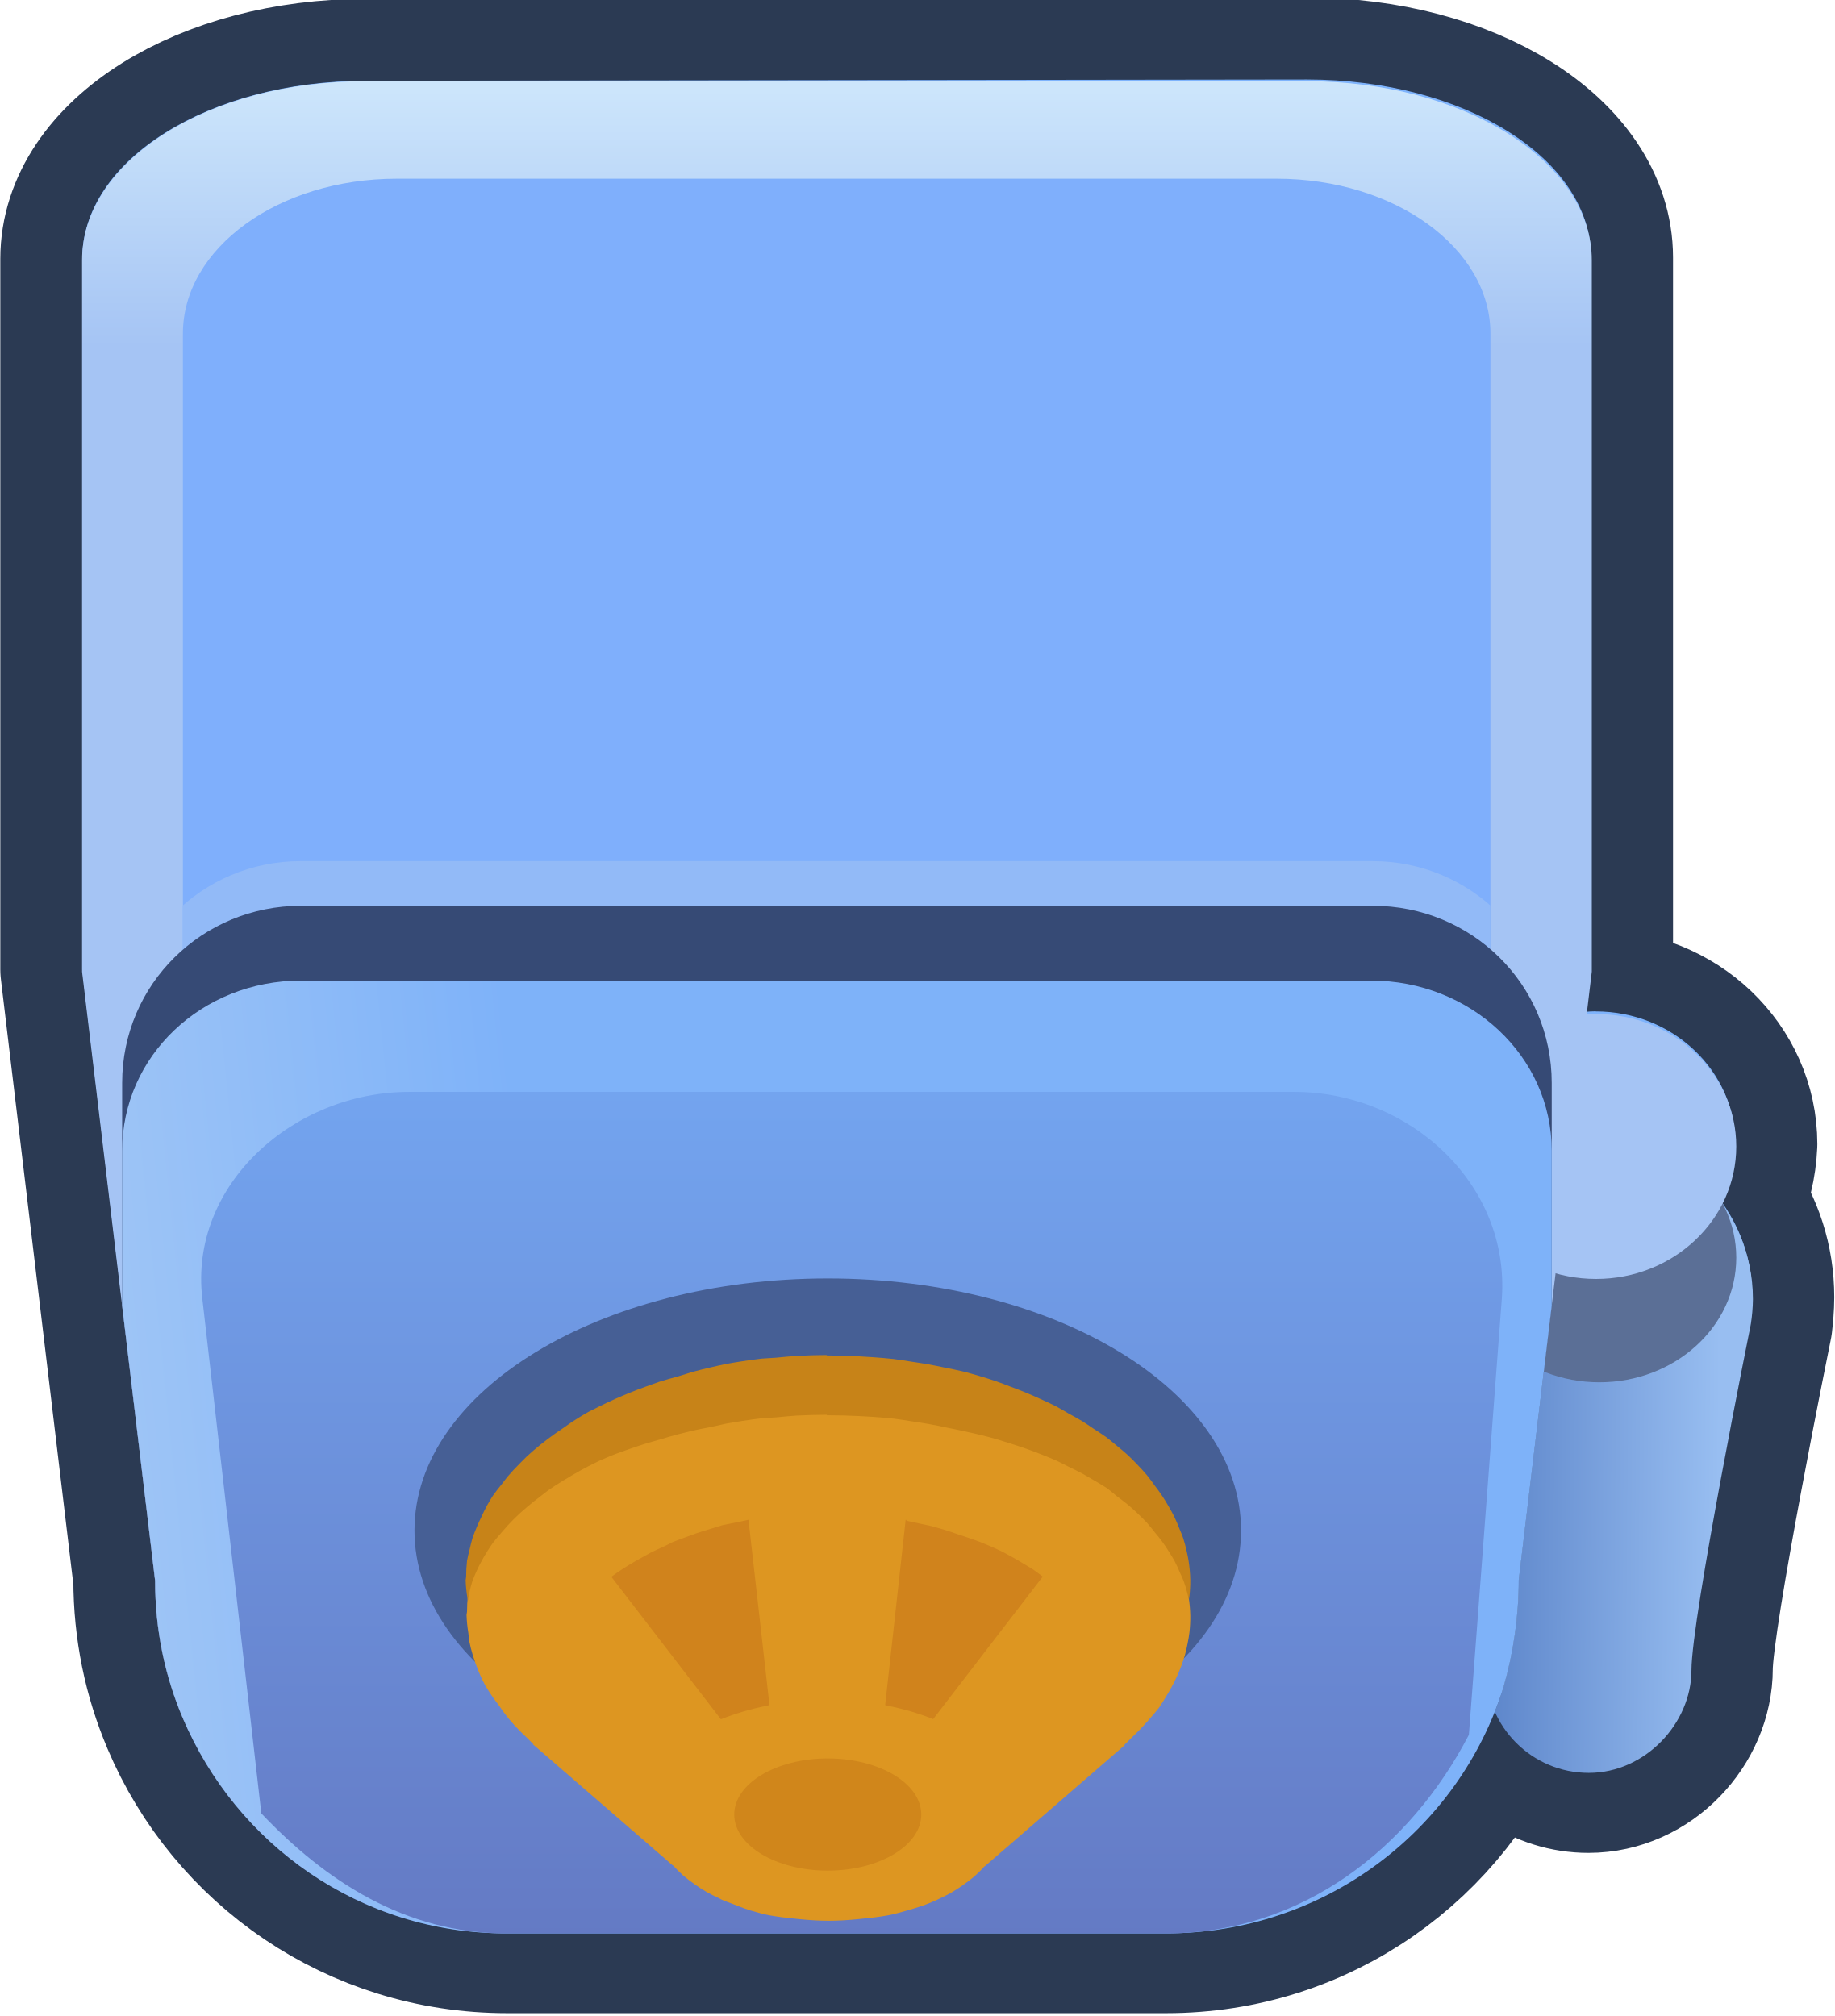
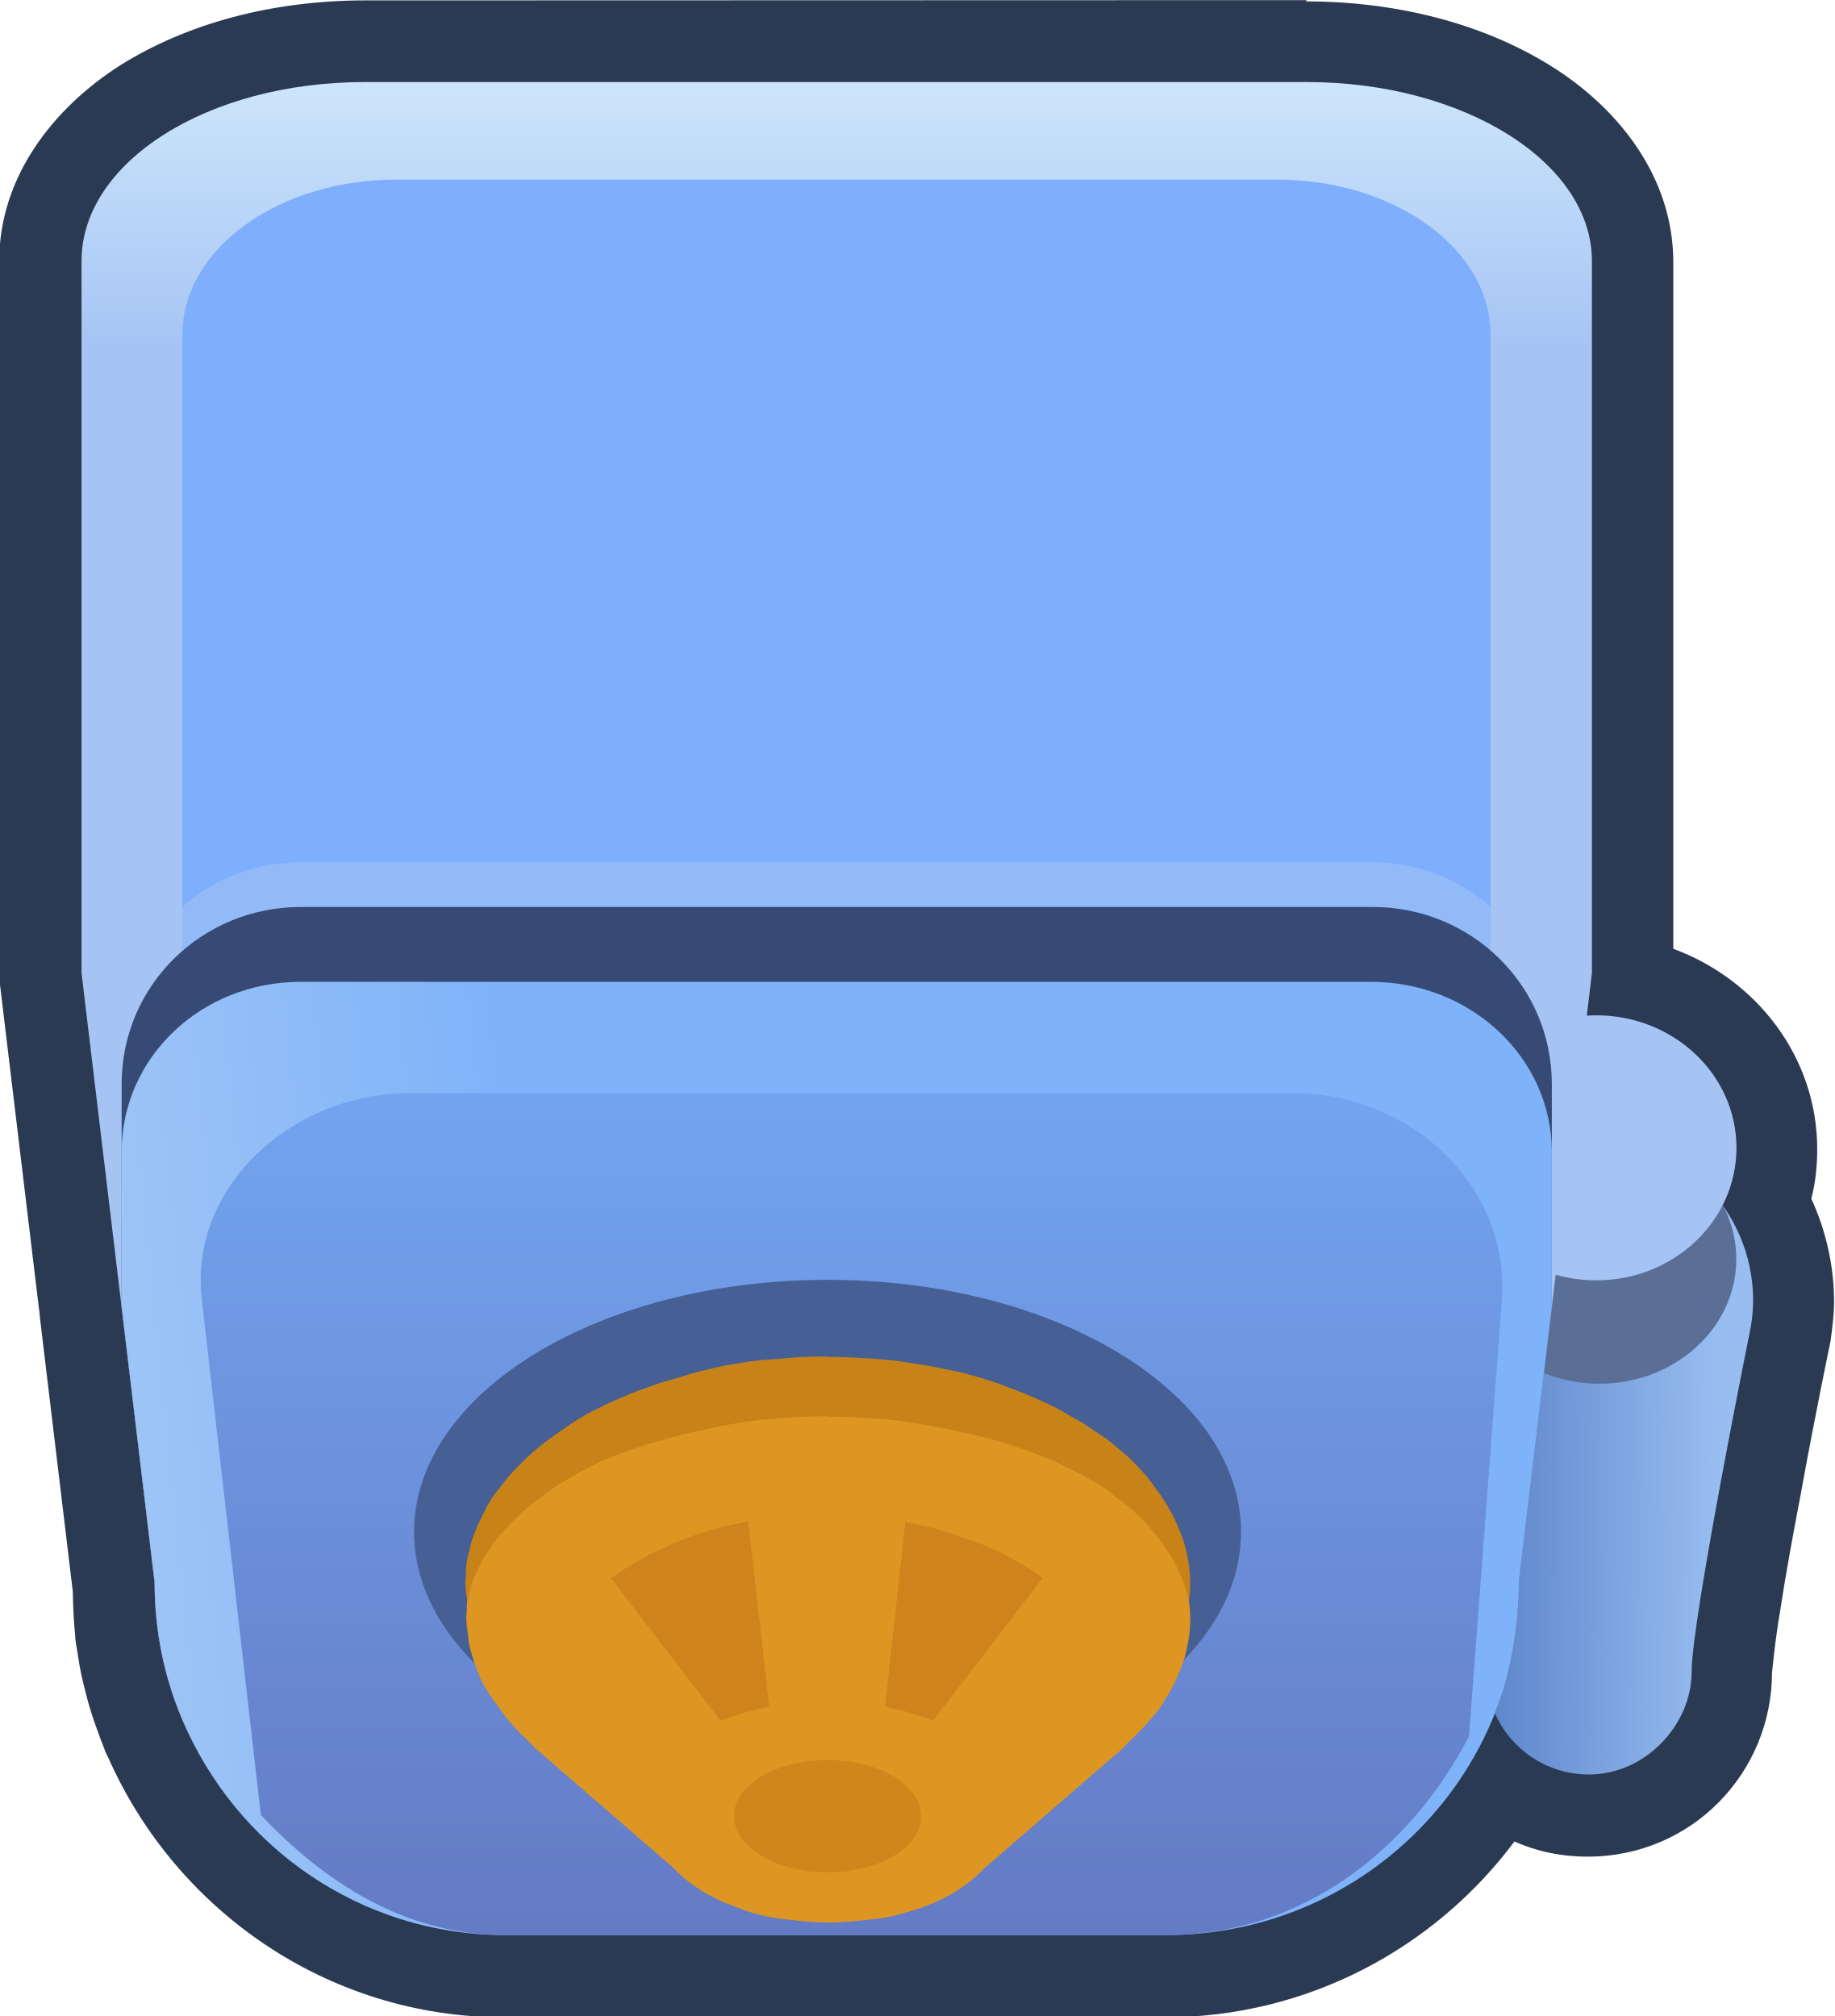
<svg xmlns="http://www.w3.org/2000/svg" xmlns:xlink="http://www.w3.org/1999/xlink" width="0.545mm" height="0.599mm" viewBox="0 0 0.545 0.599" version="1.1" id="svg15799">
  <defs id="defs15793">
    <linearGradient id="linearGradient13702">
      <stop style="stop-color:#98bef1;stop-opacity:1;" offset="0" id="stop13693" />
      <stop style="stop-color:#5881c7;stop-opacity:1" offset="1" id="stop13695" />
    </linearGradient>
    <linearGradient id="linearGradient13660">
      <stop style="stop-color:#cce5fb;stop-opacity:1" offset="0" id="stop13656" />
      <stop style="stop-color:#a5c4f4;stop-opacity:1" offset="1" id="stop13658" />
    </linearGradient>
-     <clipPath clipPathUnits="userSpaceOnUse" id="clipPath13535">
-       <rect ry="0.946" y="148.173" x="-390.074" height="9.426" width="7.994" id="rect13537" style="opacity:1;fill:#7faffc;fill-opacity:1;fill-rule:nonzero;stroke:none;stroke-width:1;stroke-linecap:round;stroke-linejoin:round;stroke-miterlimit:4;stroke-dasharray:none;stroke-dashoffset:0;stroke-opacity:1;paint-order:markers stroke fill" />
-     </clipPath>
    <linearGradient id="linearGradient13974">
      <stop style="stop-color:#9dc4f6;stop-opacity:1" offset="0" id="stop13970" />
      <stop style="stop-color:#7eb2f9;stop-opacity:1" offset="1" id="stop13972" />
    </linearGradient>
-     <linearGradient xlink:href="#linearGradient13443" id="linearGradient15714" gradientUnits="userSpaceOnUse" gradientTransform="matrix(0.05279055,0,0,0.04858642,-90.21936,191.0171)" x1="-386.077" y1="153.563" x2="-386.077" y2="158.746" />
    <linearGradient id="linearGradient13443">
      <stop style="stop-color:#73a4ef;stop-opacity:1;" offset="0" id="stop13439" />
      <stop style="stop-color:#647ac4;stop-opacity:1" offset="1" id="stop13441" />
    </linearGradient>
-     <linearGradient xlink:href="#linearGradient13443" id="linearGradient968" gradientUnits="userSpaceOnUse" gradientTransform="matrix(0.1995233,0,0,0.1836337,77.98751,-26.97385)" x1="-386.077" y1="153.563" x2="-386.077" y2="158.746" />
    <linearGradient y2="590.333" x2="-1444.531" y1="590.378" x1="-1438.785" gradientUnits="userSpaceOnUse" id="linearGradient15708-7" xlink:href="#linearGradient13702" />
    <linearGradient gradientTransform="matrix(0.1836337,0,0,0.1836337,71.83574,-27.00816)" y2="149.2" x2="-386.081" y1="147.633" x1="-386.081" gradientUnits="userSpaceOnUse" id="linearGradient15710-2" xlink:href="#linearGradient13660" />
    <clipPath id="clipPath13535-3" clipPathUnits="userSpaceOnUse">
      <rect style="opacity:1;fill:#7faffc;fill-opacity:1;fill-rule:nonzero;stroke:none;stroke-width:1;stroke-linecap:round;stroke-linejoin:round;stroke-miterlimit:4;stroke-dasharray:none;stroke-dashoffset:0;stroke-opacity:1;paint-order:markers stroke fill" id="rect13537-5" width="7.994" height="9.426" x="-390.074" y="148.173" ry="0.946" />
    </clipPath>
    <linearGradient gradientTransform="matrix(0.1836337,0,0,0.1836337,71.83574,-27.00816)" y2="155.331" x2="-387.889" y1="155.584" x1="-390.383" gradientUnits="userSpaceOnUse" id="linearGradient15712-5" xlink:href="#linearGradient13974" />
-     <linearGradient y2="158.746" x2="-386.077" y1="153.563" x1="-386.077" gradientTransform="matrix(0.1995233,0,0,0.1836337,77.9875,-26.97379)" gradientUnits="userSpaceOnUse" id="linearGradient15714-2" xlink:href="#linearGradient13443" />
    <linearGradient y2="158.746" x2="-386.077" y1="153.563" x1="-386.077" gradientTransform="matrix(0.1995232,0,0,0.1836336,77.98747,-26.97378)" gradientUnits="userSpaceOnUse" id="linearGradient915" xlink:href="#linearGradient13443" />
  </defs>
-   <g id="layer1" transform="translate(110.8536,-198.1539)">
-     <g id="g988" transform="matrix(5,0,0,5,443.4144,-795.0109)">
+   <g id="layer1" transform="translate(110.8516,-198.1535)">
+     <g id="g988" transform="matrix(0.2500025,0,0,0.2500025,-83.13806,148.4948)">
+       <path id="path1205" style="color:#000000;fill:#2b3a53;fill-opacity:1;stroke-width:0.194;stroke-linecap:round;stroke-linejoin:round;-inkscape-stroke:none;paint-order:markers stroke fill" d="m -109.3,198.633 -1.119,3.1e-4 c -0.11,0 -0.211,0.027 -0.291,0.077 -0.08,0.051 -0.144,0.133 -0.144,0.233 v 0.846 a 0.097,0.097 0 0 0 7.2e-4,0.012 l 0.047,0.391 v -0.005 a 0.097,0.097 0 0 0 7.2e-4,0.012 l 0.039,0.325 c 3e-4,0.015 7.9e-4,0.029 0.002,0.043 4.8e-4,0.004 10e-4,0.01 10e-4,0.013 4.8e-4,0.004 9.6e-4,0.008 0.002,0.013 0.002,0.013 0.004,0.026 0.007,0.038 9.6e-4,0.004 0.002,0.008 0.003,0.012 0.006,0.025 0.015,0.049 0.024,0.072 a 0.097,0.097 0 0 0 0,1.1e-4 c 7.8e-4,0.002 0.002,0.004 0.003,0.006 0.08,0.181 0.26,0.309 0.471,0.309 h 0.393 0.391 c 0.17,0 0.321,-0.082 0.416,-0.209 0.027,0.012 0.056,0.018 0.087,0.018 0.124,-2e-5 0.219,-0.1 0.219,-0.219 0,0.003 0.003,-0.035 0.01,-0.075 0.006,-0.04 0.015,-0.089 0.024,-0.136 0.017,-0.094 0.035,-0.18 0.035,-0.18 a 0.097,0.097 0 0 0 7.2e-4,-0.004 c 0.002,-0.015 0.004,-0.03 0.004,-0.045 a 0.097,0.097 0 0 0 0,-1e-4 0.097,0.097 0 0 0 0,-1.1e-4 0.097,0.097 0 0 0 0,-1.1e-4 0.097,0.097 0 0 0 0,-1e-4 0.097,0.097 0 0 0 0,-1.1e-4 0.097,0.097 0 0 0 0,-1e-4 0.097,0.097 0 0 0 0,-1.1e-4 0.097,0.097 0 0 0 0,-1.1e-4 0.097,0.097 0 0 0 0,-1e-4 c 0,-0.043 -0.01,-0.085 -0.027,-0.122 0.005,-0.019 0.007,-0.039 0.007,-0.059 0,-0.11 -0.073,-0.202 -0.171,-0.238 v -0.816 c 0,-0.101 -0.065,-0.183 -0.145,-0.233 -0.08,-0.05 -0.182,-0.077 -0.292,-0.077 z" />
      <g transform="matrix(0.2,0,0,0.2,-88.67978,159.027)" id="layer1-1">
-         <g id="g15742" transform="matrix(0.2645832,0,0,0.2645832,-9.547667,267.5498)">
-           <path style="opacity:1;fill:#7eb3fc;fill-opacity:1;fill-rule:nonzero;stroke:#2b3a53;stroke-width:0.184;stroke-linecap:round;stroke-linejoin:round;stroke-miterlimit:4;stroke-dasharray:none;stroke-dashoffset:0;stroke-opacity:1;paint-order:markers stroke fill" d="m -382.536,-262.662 c -0.177,0 -0.319,0.089 -0.319,0.2 v 0.243 0.355 0.2 l 0.082,0.685 c 0,0.055 0.011,0.107 0.031,0.154 v 10e-5 c 0.06,0.142 0.2,0.241 0.364,0.241 h 0.37 0.37 c 0.168,0 0.31,-0.104 0.368,-0.251 0.017,0.042 0.059,0.071 0.106,0.071 0.064,-10e-6 0.115,-0.056 0.115,-0.115 0,-0.059 0.067,-0.388 0.067,-0.388 10e-4,-0.009 0.002,-0.019 0.002,-0.029 0,-0.039 -0.012,-0.075 -0.033,-0.105 -4.9e-4,-9.6e-4 -9.7e-4,-0.002 -0.002,-0.003 0.01,-0.02 0.015,-0.042 0.016,-0.064 0,-0.082 -0.07,-0.149 -0.157,-0.149 v -10e-5 c -0.004,5e-5 -0.008,2.4e-4 -0.011,5.7e-4 l 0.006,-0.049 v -0.199 c 0,-3.9e-4 0,-7.5e-4 0,-0.001 v -0.598 c 0,-0.111 -0.142,-0.2 -0.319,-0.2 z" id="path15670-1" />
+         <g id="g15742" transform="matrix(5.29397,0,0,5.29397,1916.442,1589.039)">
          <g transform="matrix(0.1836338,0,0,0.1836338,-311.1114,-289.7617)" id="g15678-8">
-             <path id="path15672-6" transform="scale(0.2645833)" d="m -1441.812,582.129 c -2.097,-10e-6 -3.797,1.7 -3.797,3.797 3e-4,0.209 0.018,0.418 0.053,0.625 v 0 0.021 l 1.377,7.928 c 2e-4,1.31 1.062,2.373 2.373,2.373 1.31,-1.9e-4 2.373,-1.154 2.373,-2.373 0,-1.219 1.369,-7.984 1.369,-7.984 v 0 c 0.032,-0.195 0.049,-0.392 0.051,-0.59 0,-2.097 -1.7,-3.797 -3.797,-3.797 z" style="opacity:1;fill:url(#linearGradient15708-7);fill-opacity:1;fill-rule:nonzero;stroke:none;stroke-width:8.504;stroke-linecap:round;stroke-linejoin:round;stroke-miterlimit:4;stroke-dasharray:none;stroke-dashoffset:0;stroke-opacity:1;paint-order:markers stroke fill" />
-             <ellipse style="opacity:1;fill:#5b6f96;fill-opacity:1;fill-rule:nonzero;stroke:none;stroke-width:2.25;stroke-linecap:round;stroke-linejoin:round;stroke-miterlimit:4;stroke-dasharray:none;stroke-dashoffset:0;stroke-opacity:1;paint-order:markers stroke fill" id="ellipse15674-7" cx="-381.413" cy="154.772" rx="0.837" ry="0.762" />
-             <ellipse cy="154.092" cx="-381.433" id="ellipse15676-3" style="opacity:1;fill:#a5c4f4;fill-opacity:1;fill-rule:nonzero;stroke:none;stroke-width:2.25;stroke-linecap:round;stroke-linejoin:round;stroke-miterlimit:4;stroke-dasharray:none;stroke-dashoffset:0;stroke-opacity:1;paint-order:markers stroke fill" rx="0.857" ry="0.81" />
+             <path style="color:#000000;fill:url(#linearGradient15708-7);stroke-width:8.504;stroke-linecap:round;stroke-linejoin:round;-inkscape-stroke:none;paint-order:markers stroke fill" d="m -1441.812,582.129 c -2.097,-10e-6 -3.797,1.7 -3.797,3.797 3e-4,0.209 0.018,0.418 0.053,0.625 v 0 0.021 l 1.377,7.928 c 2e-4,1.31 1.062,2.373 2.373,2.373 1.31,-1.9e-4 2.373,-1.154 2.373,-2.373 0,-1.219 1.369,-7.984 1.369,-7.984 v 0 c 0.032,-0.195 0.049,-0.392 0.051,-0.59 0,-2.097 -1.7,-3.797 -3.797,-3.797 z" id="path15672-6" transform="scale(0.2645833)" />
+             <path style="color:#000000;fill:#5b6f96;stroke-width:2.25;stroke-linecap:round;stroke-linejoin:round;-inkscape-stroke:none;paint-order:markers stroke fill" d="m -380.577,154.772 a 0.837,0.762 0 0 1 -0.837,0.762 0.837,0.762 0 0 1 -0.837,-0.762 0.837,0.762 0 0 1 0.837,-0.762 0.837,0.762 0 0 1 0.837,0.762 z" id="ellipse15674-7" />
+             <path style="color:#000000;fill:#a5c4f4;stroke-width:2.25;stroke-linecap:round;stroke-linejoin:round;-inkscape-stroke:none;paint-order:markers stroke fill" d="m -380.576,154.092 a 0.857,0.81 0 0 1 -0.857,0.81 0.857,0.81 0 0 1 -0.857,-0.81 0.857,0.81 0 0 1 0.857,-0.81 0.857,0.81 0 0 1 0.857,0.81 z" id="ellipse15676-3" />
+             <g id="ellipse873" />
+             <g id="path1045" transform="scale(0.2645833)" />
          </g>
          <path id="rect15680-2" transform="translate(-382.9472,-262.7535)" d="m 0.41,0.092 c -0.177,0 -0.318,0.09 -0.318,0.201 V 1.092 l 0.082,0.684 c 0,0.055 0.011,0.107 0.031,0.154 0.023,0.055 0.067,0.096 0.111,0.135 0.033,0.007 0.057,0.025 0.094,0.025 H 1.467 c 0.039,0 0.065,-0.017 0.1,-0.025 C 1.618,2.018 1.666,1.963 1.688,1.895 1.699,1.857 1.705,1.816 1.705,1.775 L 1.787,1.092 V 0.293 c 0,-0.111 -0.144,-0.201 -0.32,-0.201 z" style="opacity:1;fill:url(#linearGradient15710-2);fill-opacity:1;fill-rule:nonzero;stroke:none;stroke-width:0.184;stroke-linecap:round;stroke-linejoin:round;stroke-miterlimit:4;stroke-dasharray:none;stroke-dashoffset:0;stroke-opacity:1;paint-order:markers stroke fill" />
          <rect rx="0.24" ry="0.174" y="-262.552" x="-382.742" height="1.731" width="1.468" id="rect15682-6" style="opacity:1;fill:#7faffc;fill-opacity:1;fill-rule:nonzero;stroke:none;stroke-width:0.184;stroke-linecap:round;stroke-linejoin:round;stroke-miterlimit:4;stroke-dasharray:none;stroke-dashoffset:0;stroke-opacity:1;paint-order:markers stroke fill" />
          <rect transform="matrix(0.1836338,0,0,0.1836338,-311.1114,-289.7617)" clip-path="url(#clipPath13535-3)" ry="1.091" y="152.347" x="-390.445" height="10.881" width="8.737" id="rect15684-6" style="opacity:1;fill:#92baf7;fill-opacity:1;fill-rule:nonzero;stroke:none;stroke-width:1;stroke-linecap:round;stroke-linejoin:round;stroke-miterlimit:4;stroke-dasharray:none;stroke-dashoffset:0;stroke-opacity:1;paint-order:markers stroke fill" />
          <path id="rect15686-1" transform="translate(-382.9472,-262.7535)" d="m 0.338,1.018 c -0.111,0 -0.201,0.088 -0.201,0.199 v 0.25 l 0.037,0.309 c 0,0.055 0.011,0.107 0.031,0.154 0.06,0.142 0.199,0.242 0.363,0.242 H 0.939 1.309 C 1.487,2.172 1.638,2.056 1.688,1.895 1.699,1.857 1.705,1.816 1.705,1.775 L 1.742,1.467 v -0.25 c 0,-0.111 -0.09,-0.199 -0.201,-0.199 z" style="opacity:1;fill:#364a75;fill-opacity:1;fill-rule:nonzero;stroke:none;stroke-width:0.184;stroke-linecap:round;stroke-linejoin:round;stroke-miterlimit:4;stroke-dasharray:none;stroke-dashoffset:0;stroke-opacity:1;paint-order:markers stroke fill" />
          <path id="rect15688-4" transform="translate(-382.9472,-262.7535)" d="m 0.338,1.102 c -0.112,0 -0.201,0.085 -0.201,0.191 v 0.174 l 0.037,0.309 c 0,0.055 0.011,0.107 0.031,0.154 0.06,0.142 0.199,0.242 0.363,0.242 H 0.939 1.309 C 1.487,2.172 1.638,2.056 1.688,1.895 1.699,1.857 1.705,1.816 1.705,1.775 L 1.742,1.467 V 1.293 c 0,-0.106 -0.091,-0.191 -0.203,-0.191 z" style="opacity:1;fill:url(#linearGradient15712-5);fill-opacity:1;fill-rule:nonzero;stroke:none;stroke-width:0.184;stroke-linecap:round;stroke-linejoin:round;stroke-miterlimit:4;stroke-dasharray:none;stroke-dashoffset:0;stroke-opacity:1;paint-order:markers stroke fill" />
          <path id="path15690-8" transform="translate(-382.9472,-262.7535)" d="m 0.459,1.227 c -0.129,0 -0.247,0.104 -0.232,0.232 l 0.066,0.576 c 3.4677e-4,3.729e-4 -3.4818e-4,0.002 0,0.002 0.072,0.076 0.162,0.135 0.275,0.135 H 0.939 1.309 c 0.153,0 0.274,-0.096 0.34,-0.223 L 1.686,1.459 C 1.695,1.33 1.582,1.227 1.453,1.227 Z" style="opacity:1;fill:url(#linearGradient915);fill-opacity:1;fill-rule:nonzero;stroke:none;stroke-width:0.184;stroke-linecap:round;stroke-linejoin:round;stroke-miterlimit:4;stroke-dasharray:none;stroke-dashoffset:0;stroke-opacity:1;paint-order:markers stroke fill" />
          <ellipse style="opacity:1;fill:#465f95;fill-opacity:1;fill-rule:nonzero;stroke:none;stroke-width:0.413;stroke-linecap:round;stroke-linejoin:round;stroke-miterlimit:4;stroke-dasharray:none;stroke-dashoffset:0;stroke-opacity:1;paint-order:markers stroke fill" id="ellipse15692-8" cx="-382.018" cy="-261.034" rx="0.464" ry="0.283" />
          <path style="opacity:1;fill:#dd9621;fill-opacity:1;fill-rule:nonzero;stroke:none;stroke-width:0.694;stroke-linecap:round;stroke-linejoin:round;stroke-miterlimit:4;stroke-dasharray:none;stroke-dashoffset:0;stroke-opacity:1;paint-order:markers stroke fill" d="m -382.019,-261.191 a 0.407,0.251 0 0 0 -0.034,10e-4 0.407,0.251 0 0 0 -0.023,0.002 0.407,0.251 0 0 0 -0.016,10e-4 0.407,0.251 0 0 0 -0.022,0.003 0.407,0.251 0 0 0 -0.018,0.003 0.407,0.251 0 0 0 -0.018,0.004 0.407,0.251 0 0 0 -0.02,0.005 0.407,0.251 0 0 0 -0.016,0.005 0.407,0.251 0 0 0 -0.021,0.006 0.407,0.251 0 0 0 -0.014,0.005 0.407,0.251 0 0 0 -0.021,0.008 0.407,0.251 0 0 0 -0.013,0.006 0.407,0.251 0 0 0 -0.019,0.009 0.407,0.251 0 0 0 -0.012,0.006 0.407,0.251 0 0 0 -0.018,0.011 0.407,0.251 0 0 0 -0.01,0.007 0.407,0.251 0 0 0 -0.017,0.012 0.407,0.251 0 0 0 -0.009,0.007 0.407,0.251 0 0 0 -0.015,0.013 0.407,0.251 0 0 0 -0.008,0.008 0.407,0.251 0 0 0 -0.013,0.014 0.407,0.251 0 0 0 -0.007,0.009 0.407,0.251 0 0 0 -0.01,0.013 0.407,0.251 0 0 0 -0.006,0.01 0.407,0.251 0 0 0 -0.007,0.013 0.407,0.251 0 0 0 -0.005,0.011 0.407,0.251 0 0 0 -0.005,0.013 0.407,0.251 0 0 0 -0.003,0.012 0.407,0.251 0 0 0 -0.003,0.013 0.407,0.251 0 0 0 -0.001,0.018 0.407,0.251 0 0 0 -5.5e-4,0.004 0.407,0.251 0 0 0 0.002,0.02 0.407,0.251 0 0 0 10e-4,0.009 0.407,0.251 0 0 0 0.004,0.016 0.407,0.251 0 0 0 0.003,0.009 0.407,0.251 0 0 0 0.006,0.015 0.407,0.251 0 0 0 0.005,0.01 0.407,0.251 0 0 0 0.009,0.014 0.407,0.251 0 0 0 0.006,0.008 0.407,0.251 0 0 0 0.011,0.015 0.407,0.251 0 0 0 0.007,0.008 0.407,0.251 0 0 0 0.014,0.014 0.407,0.251 0 0 0 0.007,0.007 l -5.5e-4,10e-5 0.157,0.136 5.5e-4,1.8e-4 v 0 a 0.203,0.125 0 0 0 0.011,0.011 0.203,0.125 0 0 0 0.013,0.01 0.203,0.125 0 0 0 0.014,0.009 0.203,0.125 0 0 0 7.3e-4,3.7e-4 0.203,0.125 0 0 0 0.014,0.007 0.203,0.125 0 0 0 10e-4,5.5e-4 0.203,0.125 0 0 0 0.001,5.6e-4 0.203,0.125 0 0 0 0.013,0.005 0.203,0.125 0 0 0 0.005,0.002 0.203,0.125 0 0 0 0.014,0.005 0.203,0.125 0 0 0 0.002,5.5e-4 0.203,0.125 0 0 0 0.015,0.004 0.203,0.125 0 0 0 0.005,10e-4 0.203,0.125 0 0 0 0.013,0.002 0.203,0.125 0 0 0 0.009,0.001 0.203,0.125 0 0 0 0.009,10e-4 0.203,0.125 0 0 0 0.01,9.2e-4 0.203,0.125 0 0 0 0.011,7.4e-4 0.203,0.125 0 0 0 0.014,3.6e-4 0.203,0.125 0 0 0 0.014,-3.6e-4 0.203,0.125 0 0 0 0.011,-7.4e-4 0.203,0.125 0 0 0 0.01,-9.2e-4 0.203,0.125 0 0 0 0.009,-10e-4 0.203,0.125 0 0 0 0.009,-0.001 0.203,0.125 0 0 0 0.013,-0.002 0.203,0.125 0 0 0 0.005,-10e-4 0.203,0.125 0 0 0 0.015,-0.004 0.203,0.125 0 0 0 0.002,-5.5e-4 0.203,0.125 0 0 0 0.016,-0.005 0.203,0.125 0 0 0 5.5e-4,-1e-4 0.203,0.125 0 0 0 5.5e-4,-1.8e-4 0.203,0.125 0 0 0 0.015,-0.006 0.203,0.125 0 0 0 0.002,-0.001 0.203,0.125 0 0 0 0.014,-0.007 0.203,0.125 0 0 0 7.4e-4,-3.7e-4 0.203,0.125 0 0 0 0.014,-0.009 0.203,0.125 0 0 0 0.013,-0.01 0.203,0.125 0 0 0 0.011,-0.011 l 5.5e-4,-1.8e-4 0.157,-0.136 -5.5e-4,-1e-4 a 0.407,0.251 0 0 0 0.008,-0.008 0.407,0.251 0 0 0 0.012,-0.012 0.407,0.251 0 0 0 0.009,-0.01 0.407,0.251 0 0 0 0.01,-0.012 0.407,0.251 0 0 0 0.007,-0.011 0.407,0.251 0 0 0 0.007,-0.012 0.407,0.251 0 0 0 0.006,-0.012 0.407,0.251 0 0 0 0.005,-0.012 0.407,0.251 0 0 0 0.004,-0.012 0.407,0.251 0 0 0 0.003,-0.013 0.407,0.251 0 0 0 0.002,-0.012 0.407,0.251 0 0 0 10e-4,-0.019 0.407,0.251 0 0 0 -0.002,-0.022 0.407,0.251 0 0 0 -0.002,-0.01 0.407,0.251 0 0 0 -0.004,-0.015 0.407,0.251 0 0 0 -0.004,-0.01 0.407,0.251 0 0 0 -0.006,-0.014 0.407,0.251 0 0 0 -0.006,-0.011 0.407,0.251 0 0 0 -0.008,-0.013 0.407,0.251 0 0 0 -0.008,-0.011 0.407,0.251 0 0 0 -0.009,-0.012 0.407,0.251 0 0 0 -0.011,-0.012 0.407,0.251 0 0 0 -0.01,-0.01 0.407,0.251 0 0 0 -0.013,-0.011 0.407,0.251 0 0 0 -0.011,-0.009 0.407,0.251 0 0 0 -0.015,-0.01 0.407,0.251 0 0 0 -0.012,-0.008 0.407,0.251 0 0 0 -0.016,-0.009 0.407,0.251 0 0 0 -0.014,-0.008 0.407,0.251 0 0 0 -0.017,-0.008 0.407,0.251 0 0 0 -0.016,-0.007 0.407,0.251 0 0 0 -0.018,-0.007 0.407,0.251 0 0 0 -0.016,-0.006 0.407,0.251 0 0 0 -0.019,-0.006 0.407,0.251 0 0 0 -0.018,-0.005 0.407,0.251 0 0 0 -0.019,-0.004 0.407,0.251 0 0 0 -0.02,-0.004 0.407,0.251 0 0 0 -0.019,-0.003 0.407,0.251 0 0 0 -0.02,-0.003 0.407,0.251 0 0 0 -0.023,-0.002 0.407,0.251 0 0 0 -0.016,-10e-4 0.407,0.251 0 0 0 -0.036,-0.001 0.407,0.251 0 0 0 -5.5e-4,0 z" id="path15694-2" />
          <path style="opacity:1;fill:#d0831c;fill-opacity:1;fill-rule:nonzero;stroke:none;stroke-width:0.694;stroke-linecap:round;stroke-linejoin:round;stroke-miterlimit:4;stroke-dasharray:none;stroke-dashoffset:0;stroke-opacity:1;paint-order:markers stroke fill" d="m -381.93,-261.046 -5.5e-4,9e-5 -0.023,0.208 10e-4,3.7e-4 a 0.217,0.129 0 0 1 0.052,0.015 l 9.1e-4,3.7e-4 0.123,-0.16 a 0.313,0.193 0 0 0 -9.2e-4,-7.4e-4 0.313,0.193 0 0 0 -0.011,-0.008 0.313,0.193 0 0 0 -0.01,-0.006 0.313,0.193 0 0 0 -0.012,-0.007 0.313,0.193 0 0 0 -0.011,-0.006 0.313,0.193 0 0 0 -0.013,-0.006 0.313,0.193 0 0 0 -0.012,-0.005 0.313,0.193 0 0 0 -0.014,-0.005 0.313,0.193 0 0 0 -0.012,-0.004 0.313,0.193 0 0 0 -0.015,-0.005 0.313,0.193 0 0 0 -0.014,-0.004 0.313,0.193 0 0 0 -0.014,-0.003 0.313,0.193 0 0 0 -0.014,-0.003 z" id="path15696-7" />
          <path style="opacity:1;fill:#d0831c;fill-opacity:1;fill-rule:nonzero;stroke:none;stroke-width:0.694;stroke-linecap:round;stroke-linejoin:round;stroke-miterlimit:4;stroke-dasharray:none;stroke-dashoffset:0;stroke-opacity:1;paint-order:markers stroke fill" d="m -382.107,-261.046 a 0.313,0.193 0 0 0 -0.014,0.003 0.313,0.193 0 0 0 -0.015,0.003 0.313,0.193 0 0 0 -0.013,0.004 0.313,0.193 0 0 0 -0.016,0.005 0.313,0.193 0 0 0 -0.011,0.004 0.313,0.193 0 0 0 -0.016,0.006 0.313,0.193 0 0 0 -0.01,0.005 0.313,0.193 0 0 0 -0.015,0.007 0.313,0.193 0 0 0 -0.009,0.005 0.313,0.193 0 0 0 -0.014,0.008 0.313,0.193 0 0 0 -0.008,0.005 0.313,0.193 0 0 0 -0.013,0.009 l 0.123,0.16 5.5e-4,-1.8e-4 a 0.217,0.129 0 0 1 0.051,-0.015 l 0.003,-7.4e-4 z" id="path15698-7" />
          <ellipse style="opacity:1;fill:#d0861b;fill-opacity:1;fill-rule:nonzero;stroke:none;stroke-width:0.413;stroke-linecap:round;stroke-linejoin:round;stroke-miterlimit:4;stroke-dasharray:none;stroke-dashoffset:0;stroke-opacity:1;paint-order:markers stroke fill" id="ellipse15700-8" cx="-382.018" cy="-260.715" rx="0.105" ry="0.063" />
          <path id="path15702-3" d="m -382.019,-261.231 a 0.407,0.251 0 0 0 -0.034,10e-4 0.407,0.251 0 0 0 -0.023,0.002 0.407,0.251 0 0 0 -0.016,0.001 0.407,0.251 0 0 0 -0.022,0.003 0.407,0.251 0 0 0 -0.018,0.003 0.407,0.251 0 0 0 -0.018,0.004 0.407,0.251 0 0 0 -0.02,0.005 0.407,0.251 0 0 0 -0.016,0.005 0.407,0.251 0 0 0 -0.021,0.006 0.407,0.251 0 0 0 -0.014,0.005 0.407,0.251 0 0 0 -0.021,0.008 0.407,0.251 0 0 0 -0.014,0.006 0.407,0.251 0 0 0 -0.019,0.009 0.407,0.251 0 0 0 -0.012,0.006 0.407,0.251 0 0 0 -0.018,0.011 0.407,0.251 0 0 0 -0.01,0.007 0.407,0.251 0 0 0 -0.017,0.012 0.407,0.251 0 0 0 -0.009,0.007 0.407,0.251 0 0 0 -0.015,0.013 0.407,0.251 0 0 0 -0.008,0.008 0.407,0.251 0 0 0 -0.013,0.014 0.407,0.251 0 0 0 -0.007,0.009 0.407,0.251 0 0 0 -0.01,0.013 0.407,0.251 0 0 0 -0.006,0.01 0.407,0.251 0 0 0 -0.007,0.014 0.407,0.251 0 0 0 -0.005,0.011 0.407,0.251 0 0 0 -0.005,0.013 0.407,0.251 0 0 0 -0.003,0.012 0.407,0.251 0 0 0 -0.003,0.013 0.407,0.251 0 0 0 -10e-4,0.018 0.407,0.251 0 0 0 -5.5e-4,0.004 0.407,0.251 0 0 0 0.002,0.02 0.407,0.251 0 0 0 5.5e-4,0.003 0.407,0.228 0 0 1 0.002,-0.011 0.407,0.228 0 0 1 0.003,-0.011 0.407,0.228 0 0 1 0.005,-0.012 0.407,0.228 0 0 1 0.005,-0.01 0.407,0.228 0 0 1 0.007,-0.012 0.407,0.228 0 0 1 0.006,-0.009 0.407,0.228 0 0 1 0.01,-0.012 0.407,0.228 0 0 1 0.007,-0.008 0.407,0.228 0 0 1 0.013,-0.013 0.407,0.228 0 0 1 0.008,-0.007 0.407,0.228 0 0 1 0.015,-0.012 0.407,0.228 0 0 1 0.009,-0.007 0.407,0.228 0 0 1 0.017,-0.011 0.407,0.228 0 0 1 0.01,-0.006 0.407,0.228 0 0 1 0.018,-0.01 0.407,0.228 0 0 1 0.012,-0.006 0.407,0.228 0 0 1 0.019,-0.008 0.407,0.228 0 0 1 0.014,-0.005 0.407,0.228 0 0 1 0.021,-0.007 0.407,0.228 0 0 1 0.014,-0.004 0.407,0.228 0 0 1 0.021,-0.006 0.407,0.228 0 0 1 0.016,-0.004 0.407,0.228 0 0 1 0.02,-0.004 0.407,0.228 0 0 1 0.018,-0.004 0.407,0.228 0 0 1 0.018,-0.003 0.407,0.228 0 0 1 0.022,-0.003 0.407,0.228 0 0 1 0.016,-0.001 0.407,0.228 0 0 1 0.023,-0.002 0.407,0.228 0 0 1 0.034,-9.1e-4 l -1e-4,5.5e-4 a 0.407,0.228 0 0 1 5.5e-4,0 0.407,0.228 0 0 1 0.036,9.1e-4 0.407,0.228 0 0 1 0.016,9.2e-4 0.407,0.228 0 0 1 0.023,0.002 0.407,0.228 0 0 1 0.02,0.003 0.407,0.228 0 0 1 0.019,0.003 0.407,0.228 0 0 1 0.02,0.004 0.407,0.228 0 0 1 0.019,0.004 0.407,0.228 0 0 1 0.018,0.004 0.407,0.228 0 0 1 0.019,0.005 0.407,0.228 0 0 1 0.016,0.005 0.407,0.228 0 0 1 0.018,0.006 0.407,0.228 0 0 1 0.016,0.006 0.407,0.228 0 0 1 0.017,0.007 0.407,0.228 0 0 1 0.014,0.007 0.407,0.228 0 0 1 0.016,0.008 0.407,0.228 0 0 1 0.012,0.007 0.407,0.228 0 0 1 0.015,0.009 0.407,0.228 0 0 1 0.011,0.009 0.407,0.228 0 0 1 0.013,0.01 0.407,0.228 0 0 1 0.01,0.009 0.407,0.228 0 0 1 0.011,0.011 0.407,0.228 0 0 1 0.009,0.011 0.407,0.228 0 0 1 0.008,0.01 0.407,0.228 0 0 1 0.008,0.012 0.407,0.228 0 0 1 0.006,0.01 0.407,0.228 0 0 1 0.006,0.013 0.407,0.228 0 0 1 0.004,0.009 0.407,0.228 0 0 1 0.004,0.013 0.407,0.228 0 0 1 0.002,0.008 0.407,0.251 0 0 0 5.5e-4,-0.003 0.407,0.251 0 0 0 0.001,-0.019 0.407,0.251 0 0 0 -0.002,-0.022 0.407,0.251 0 0 0 -0.002,-0.01 0.407,0.251 0 0 0 -0.004,-0.015 0.407,0.251 0 0 0 -0.004,-0.01 0.407,0.251 0 0 0 -0.006,-0.014 0.407,0.251 0 0 0 -0.006,-0.011 0.407,0.251 0 0 0 -0.008,-0.013 0.407,0.251 0 0 0 -0.008,-0.011 0.407,0.251 0 0 0 -0.009,-0.012 0.407,0.251 0 0 0 -0.011,-0.012 0.407,0.251 0 0 0 -0.01,-0.01 0.407,0.251 0 0 0 -0.013,-0.011 0.407,0.251 0 0 0 -0.011,-0.009 0.407,0.251 0 0 0 -0.015,-0.01 0.407,0.251 0 0 0 -0.012,-0.008 0.407,0.251 0 0 0 -0.016,-0.009 0.407,0.251 0 0 0 -0.014,-0.008 0.407,0.251 0 0 0 -0.017,-0.008 0.407,0.251 0 0 0 -0.016,-0.007 0.407,0.251 0 0 0 -0.018,-0.007 0.407,0.251 0 0 0 -0.016,-0.006 0.407,0.251 0 0 0 -0.019,-0.006 0.407,0.251 0 0 0 -0.018,-0.005 0.407,0.251 0 0 0 -0.019,-0.004 0.407,0.251 0 0 0 -0.02,-0.004 0.407,0.251 0 0 0 -0.019,-0.003 0.407,0.251 0 0 0 -0.02,-0.003 0.407,0.251 0 0 0 -0.023,-0.002 0.407,0.251 0 0 0 -0.016,-0.001 0.407,0.251 0 0 0 -0.036,-10e-4 0.407,0.251 0 0 0 -5.5e-4,0 z" style="opacity:1;fill:#c78318;fill-opacity:1;fill-rule:nonzero;stroke:none;stroke-width:0.694;stroke-linecap:round;stroke-linejoin:round;stroke-miterlimit:4;stroke-dasharray:none;stroke-dashoffset:0;stroke-opacity:1;paint-order:markers stroke fill" />
        </g>
      </g>
    </g>
  </g>
</svg>
